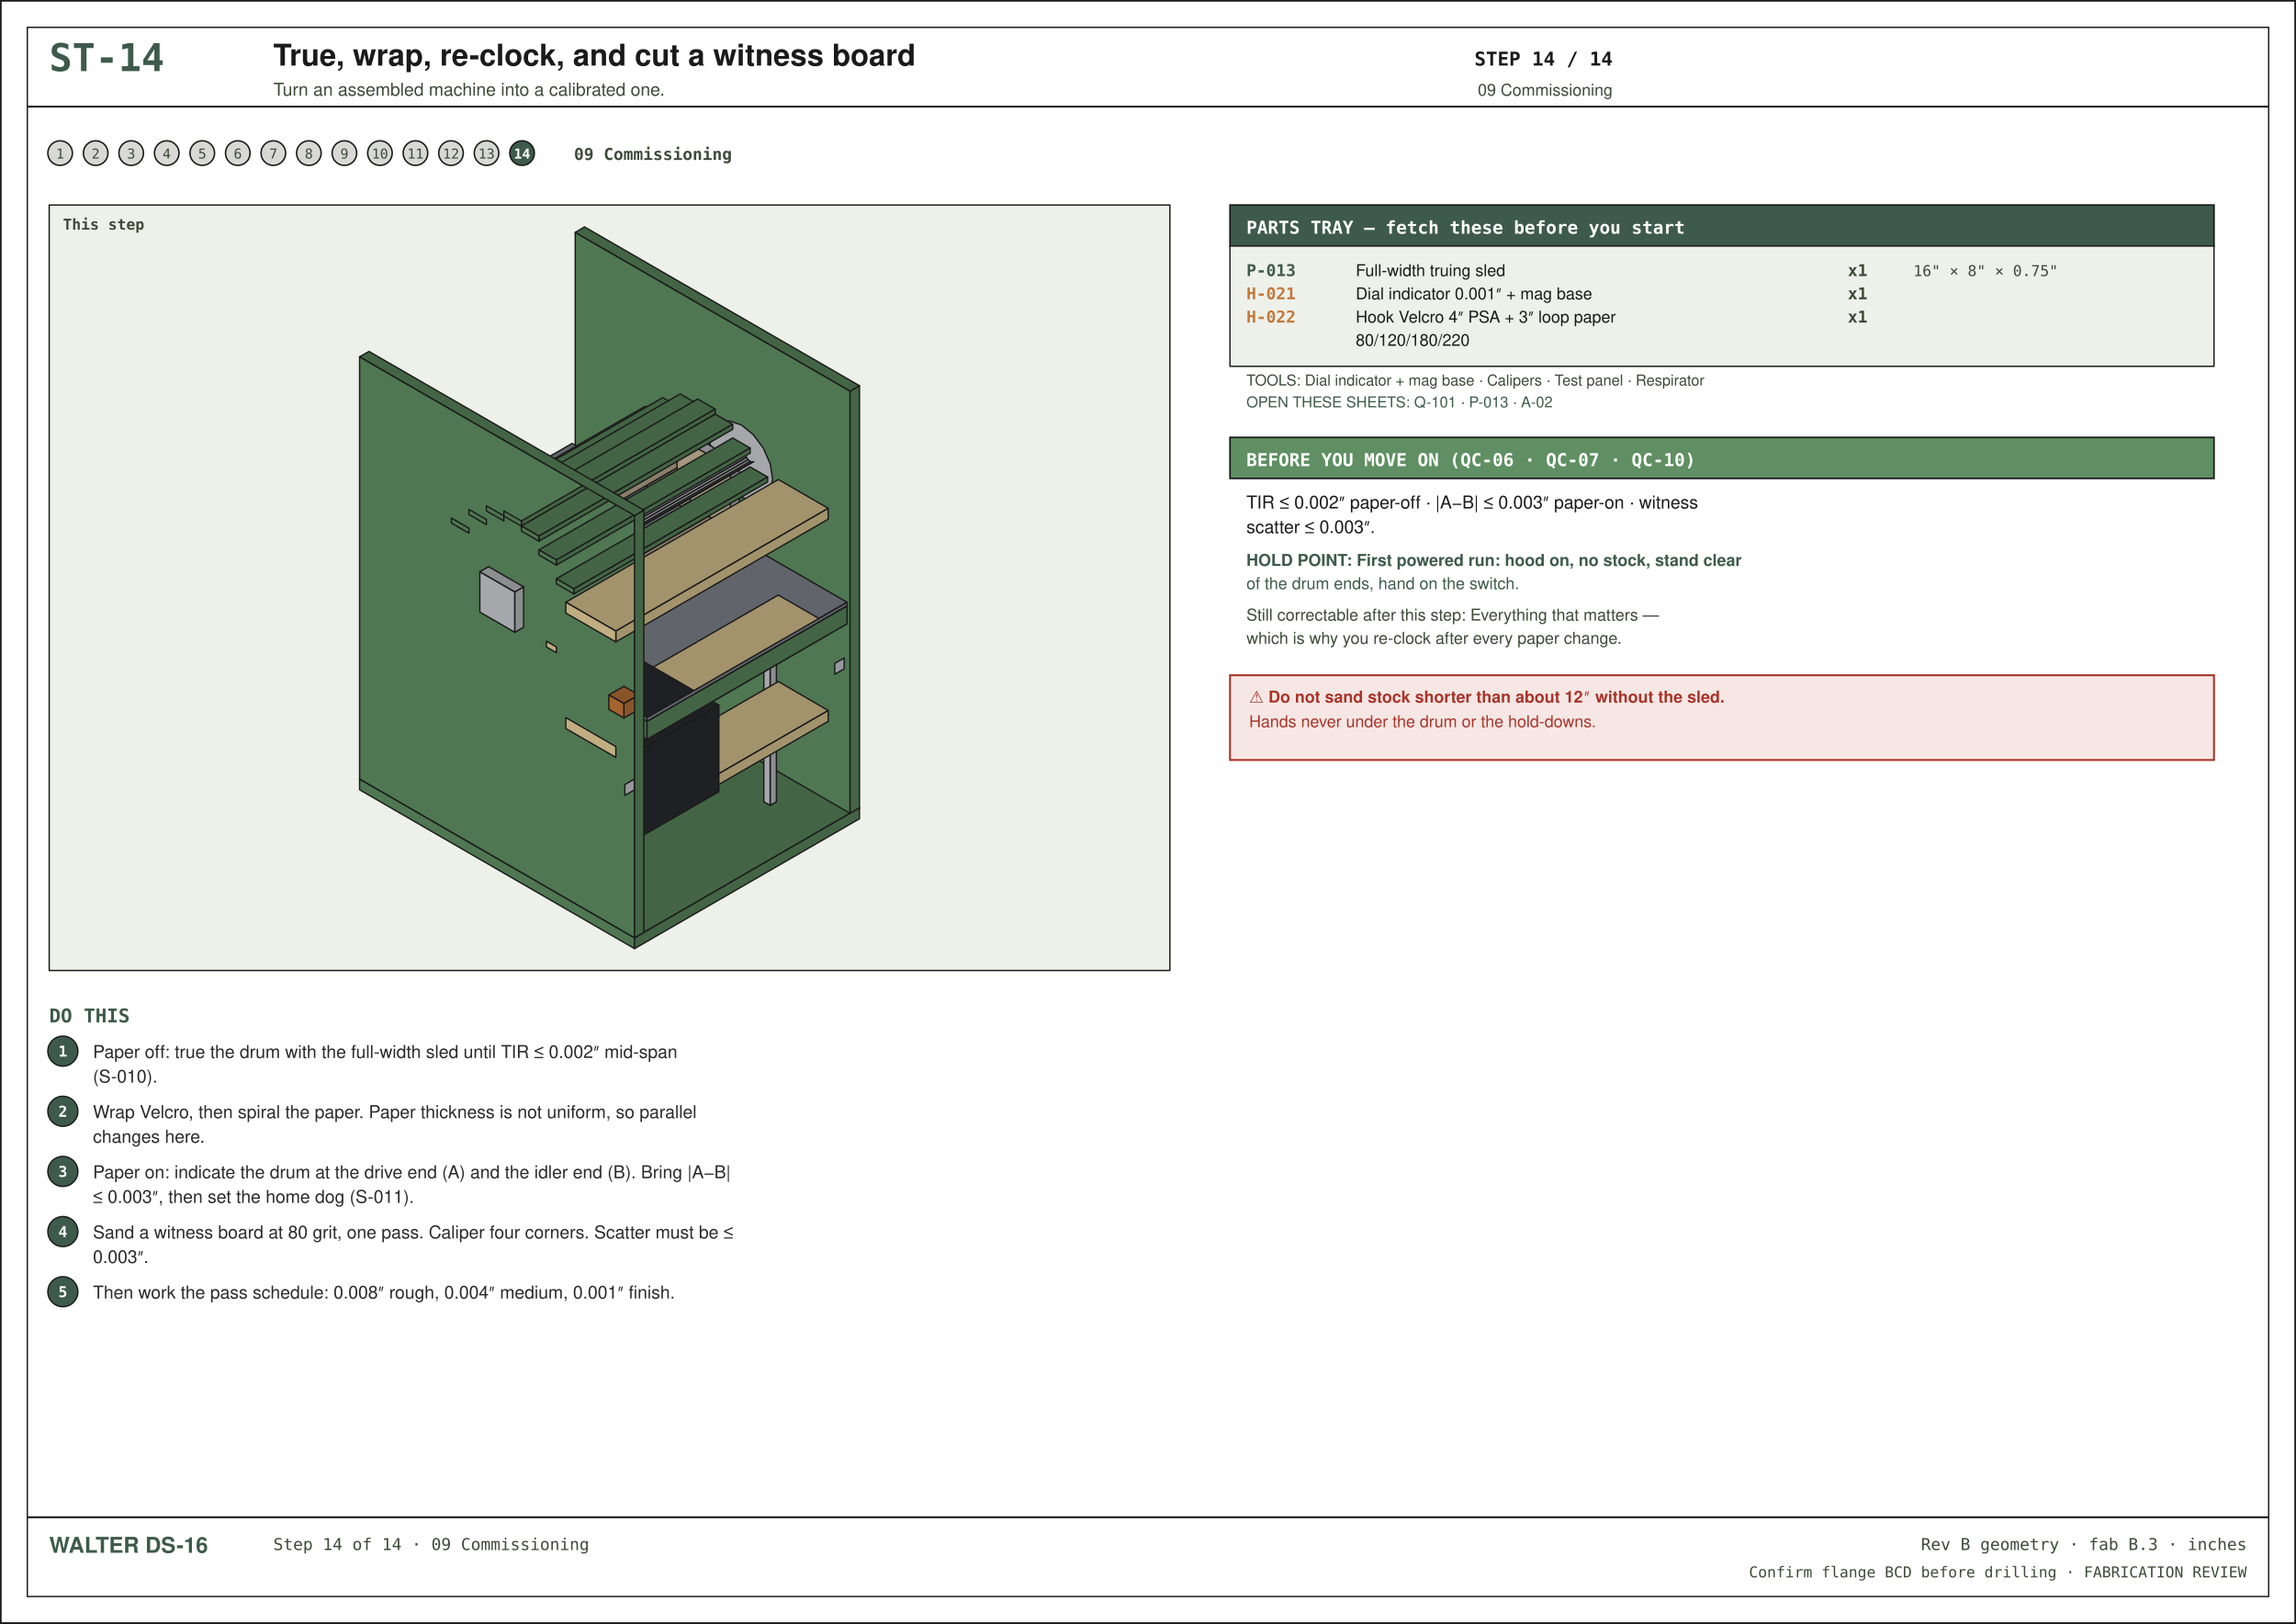
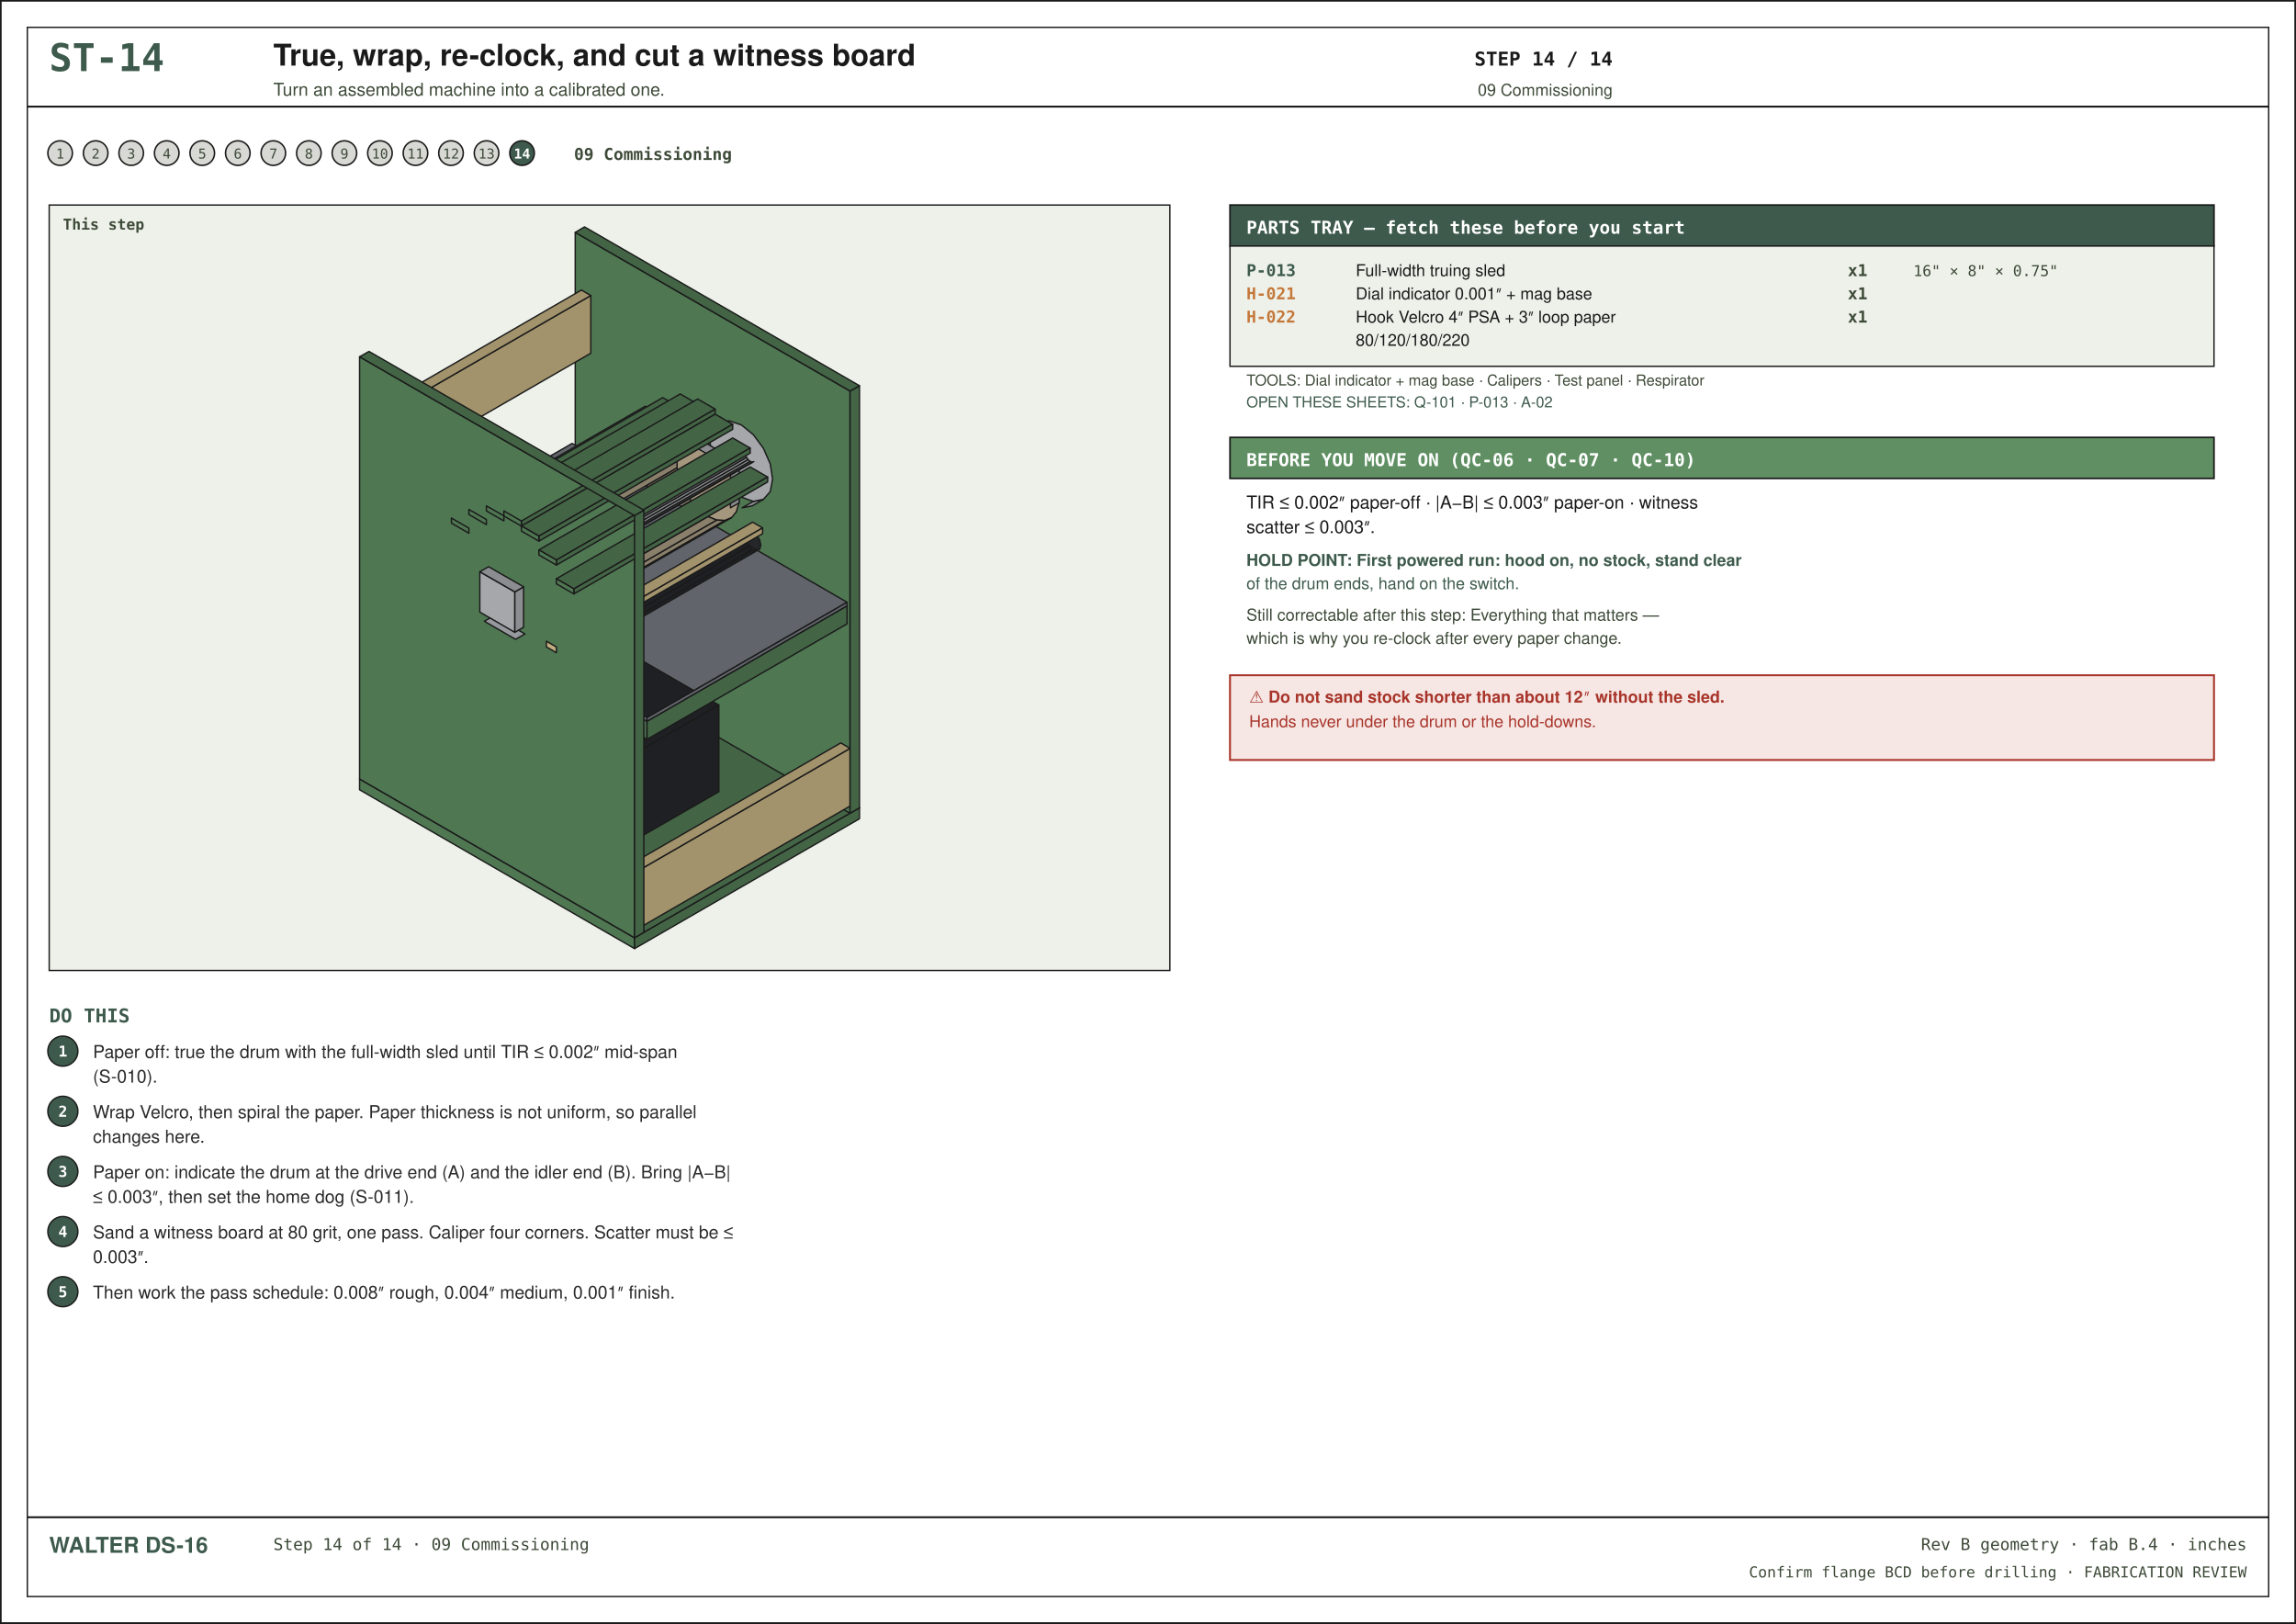
<svg xmlns="http://www.w3.org/2000/svg" width="1680" height="1188" viewBox="0 0 1680 1188">
  <rect x="0.0" y="0.0" width="1680.0" height="1188.0" fill="#ffffff" stroke="#1a1a1a" stroke-width="2.4" />
  <rect x="20.0" y="20.0" width="1640.0" height="1148.0" fill="none" stroke="#1a1a1a" stroke-width="1.0" />
  <line x1="20.0" y1="78.0" x2="1660.0" y2="78.0" stroke="#1a1a1a" stroke-width="1.4" />
  <line x1="20.0" y1="1110.0" x2="1660.0" y2="1110.0" stroke="#1a1a1a" stroke-width="1.4" />
  <text x="36.0" y="52.0" font-family="IBM Plex Mono, Menlo, monospace" font-size="28" fill="#3d5a4c" text-anchor="start" font-weight="600">ST-14</text>
  <text x="200.0" y="48.0" font-family="Libre Franklin, Helvetica, Arial, sans-serif" font-size="22" fill="#1a1a1a" text-anchor="start" font-weight="600">True, wrap, re-clock, and cut a witness board</text>
  <text x="200.0" y="70.0" font-family="Libre Franklin, Helvetica, Arial, sans-serif" font-size="13" fill="#3d4a38" text-anchor="start">Turn an assembled machine into a calibrated one.</text>
  <text x="1180.0" y="48.0" font-family="IBM Plex Mono, Menlo, monospace" font-size="14" fill="#1a1a1a" text-anchor="end" font-weight="600">STEP 14 / 14</text>
  <text x="1180.0" y="70.0" font-family="Libre Franklin, Helvetica, Arial, sans-serif" font-size="12" fill="#3d4a38" text-anchor="end">09 Commissioning</text>
  <text x="36.0" y="1136.0" font-family="Libre Franklin, Helvetica, Arial, sans-serif" font-size="16" fill="#3d5a4c" text-anchor="start" font-weight="600">WALTER DS-16</text>
  <text x="200.0" y="1134.0" font-family="IBM Plex Mono, Menlo, monospace" font-size="12" fill="#3d4a38" text-anchor="start">Step 14 of 14  ·  09 Commissioning</text>
-   <text x="1644.0" y="1134.0" font-family="IBM Plex Mono, Menlo, monospace" font-size="12" fill="#3d4a38" text-anchor="end">Rev B geometry · fab B.3 · inches</text>
+   <text x="1644.0" y="1134.0" font-family="IBM Plex Mono, Menlo, monospace" font-size="12" fill="#3d4a38" text-anchor="end">Rev B geometry · fab B.4 · inches</text>
  <text x="1644.0" y="1154.0" font-family="IBM Plex Mono, Menlo, monospace" font-size="11" fill="#3d4a38" text-anchor="end">Confirm flange BCD before drilling · FABRICATION REVIEW</text>
  <circle cx="44.0" cy="112.0" r="9.0" fill="#d8d8d4" stroke="#1a1a1a" stroke-width="1.1" />
  <text x="44.0" y="116.0" font-family="IBM Plex Mono, Menlo, monospace" font-size="10" fill="#3d4a38" text-anchor="middle">1</text>
  <circle cx="70.0" cy="112.0" r="9.0" fill="#d8d8d4" stroke="#1a1a1a" stroke-width="1.1" />
  <text x="70.0" y="116.0" font-family="IBM Plex Mono, Menlo, monospace" font-size="10" fill="#3d4a38" text-anchor="middle">2</text>
  <circle cx="96.0" cy="112.0" r="9.0" fill="#d8d8d4" stroke="#1a1a1a" stroke-width="1.1" />
  <text x="96.0" y="116.0" font-family="IBM Plex Mono, Menlo, monospace" font-size="10" fill="#3d4a38" text-anchor="middle">3</text>
  <circle cx="122.0" cy="112.0" r="9.0" fill="#d8d8d4" stroke="#1a1a1a" stroke-width="1.1" />
  <text x="122.0" y="116.0" font-family="IBM Plex Mono, Menlo, monospace" font-size="10" fill="#3d4a38" text-anchor="middle">4</text>
  <circle cx="148.0" cy="112.0" r="9.0" fill="#d8d8d4" stroke="#1a1a1a" stroke-width="1.1" />
  <text x="148.0" y="116.0" font-family="IBM Plex Mono, Menlo, monospace" font-size="10" fill="#3d4a38" text-anchor="middle">5</text>
  <circle cx="174.0" cy="112.0" r="9.0" fill="#d8d8d4" stroke="#1a1a1a" stroke-width="1.1" />
  <text x="174.0" y="116.0" font-family="IBM Plex Mono, Menlo, monospace" font-size="10" fill="#3d4a38" text-anchor="middle">6</text>
  <circle cx="200.0" cy="112.0" r="9.0" fill="#d8d8d4" stroke="#1a1a1a" stroke-width="1.1" />
  <text x="200.0" y="116.0" font-family="IBM Plex Mono, Menlo, monospace" font-size="10" fill="#3d4a38" text-anchor="middle">7</text>
  <circle cx="226.0" cy="112.0" r="9.0" fill="#d8d8d4" stroke="#1a1a1a" stroke-width="1.1" />
  <text x="226.0" y="116.0" font-family="IBM Plex Mono, Menlo, monospace" font-size="10" fill="#3d4a38" text-anchor="middle">8</text>
  <circle cx="252.0" cy="112.0" r="9.0" fill="#d8d8d4" stroke="#1a1a1a" stroke-width="1.1" />
  <text x="252.0" y="116.0" font-family="IBM Plex Mono, Menlo, monospace" font-size="10" fill="#3d4a38" text-anchor="middle">9</text>
  <circle cx="278.0" cy="112.0" r="9.0" fill="#d8d8d4" stroke="#1a1a1a" stroke-width="1.1" />
  <text x="278.0" y="116.0" font-family="IBM Plex Mono, Menlo, monospace" font-size="10" fill="#3d4a38" text-anchor="middle">10</text>
  <circle cx="304.0" cy="112.0" r="9.0" fill="#d8d8d4" stroke="#1a1a1a" stroke-width="1.1" />
  <text x="304.0" y="116.0" font-family="IBM Plex Mono, Menlo, monospace" font-size="10" fill="#3d4a38" text-anchor="middle">11</text>
  <circle cx="330.0" cy="112.0" r="9.0" fill="#d8d8d4" stroke="#1a1a1a" stroke-width="1.1" />
  <text x="330.0" y="116.0" font-family="IBM Plex Mono, Menlo, monospace" font-size="10" fill="#3d4a38" text-anchor="middle">12</text>
  <circle cx="356.0" cy="112.0" r="9.0" fill="#d8d8d4" stroke="#1a1a1a" stroke-width="1.1" />
  <text x="356.0" y="116.0" font-family="IBM Plex Mono, Menlo, monospace" font-size="10" fill="#3d4a38" text-anchor="middle">13</text>
  <circle cx="382.0" cy="112.0" r="9.0" fill="#3d5a4c" stroke="#1a1a1a" stroke-width="1.1" />
  <text x="382.0" y="116.0" font-family="IBM Plex Mono, Menlo, monospace" font-size="10" fill="#ffffff" text-anchor="middle" font-weight="600">14</text>
  <text x="420.0" y="117.0" font-family="IBM Plex Mono, Menlo, monospace" font-size="12" fill="#3d4a38" text-anchor="start" font-weight="600">09 Commissioning</text>
  <rect x="36.0" y="150.0" width="820.0" height="560.0" fill="#eef1ea" stroke="#1a1a1a" stroke-width="1.0" />
  <g stroke="#1a1a1a" stroke-width="1.0" stroke-linejoin="round">
+     <polygon points="276.8,569.9 432.3,480.2 432.3,437.9 276.8,527.7" fill="#a2936c" />
+     <polygon points="276.8,527.7 432.3,437.9 425.4,434.0 270.0,523.7" fill="#a2936c" />
+     <polygon points="499.5,549.6 526.9,533.8 499.5,517.9 472.1,533.8" fill="#a2936c" />
+     <polygon points="499.5,565.4 526.9,549.6 526.9,533.8 499.5,549.6" fill="#a2936c" />
+     <polygon points="472.1,549.6 499.5,565.4 499.5,549.6 472.1,533.8" fill="#c0ae81" />
    <polygon points="464.3,686.1 628.9,591.0 427.7,474.9 263.1,569.9" fill="#436545" />
-     <polygon points="427.9,387.7 610.8,493.3 610.8,485.3 427.9,379.7" fill="#b2b6ba" />
-     <polygon points="610.8,485.3 617.7,481.4 434.8,375.8 427.9,379.7" fill="#96999d" />
+     <polygon points="270.0,566.0 276.8,569.9 276.8,527.7 270.0,523.7" fill="#c0ae81" />
+     <polygon points="499.5,552.2 504.1,549.6 504.1,422.9 499.5,425.5" fill="#8b8d90" />
+     <polygon points="494.9,549.6 499.5,552.2 499.5,425.5 494.9,422.9" fill="#a5a7ab" />
    <polygon points="485.1,350.9 482.2,350.2 480.1,351.4 479.4,354.2 480.1,358.0 482.2,361.6 485.1,364.1 488.0,364.9 490.0,363.7 490.8,360.8 490.0,357.1 488.0,353.5" fill="#242629" />
    <polygon points="513.1,340.0 518.1,351.4 526.3,346.7 521.4,335.2" fill="#8b8d90" />
    <polygon points="518.1,351.4 525.5,361.4 533.7,356.7 526.3,346.7" fill="#8b8d90" />
    <polygon points="511.4,328.9 513.1,340.0 521.4,335.2 519.6,324.1" fill="#8b8d90" />
    <polygon points="525.5,361.4 534.3,368.5 542.5,363.7 533.7,356.7" fill="#8b8d90" />
+     <polygon points="507.9,423.3 530.8,436.5 530.8,379.1 507.9,365.9" fill="#b2b6ba" />
    <polygon points="513.1,319.8 511.4,328.9 519.6,324.1 521.4,315.0" fill="#8b8d90" />
    <polygon points="534.3,368.5 543.0,371.5 551.2,366.8 542.5,363.7" fill="#8b8d90" />
+     <polygon points="530.8,436.5 537.6,432.5 537.6,375.1 530.8,379.1" fill="#96999d" />
+     <polygon points="499.5,425.5 504.1,422.9 499.5,420.2 494.9,422.9" fill="#8b8d90" />
    <polygon points="420.9,478.8 622.0,595.0 622.0,286.1 420.9,170.0" fill="#4f7752" />
    <polygon points="548.9,329.7 547.4,329.2 546.2,329.6 545.5,330.8 545.5,332.6 546.2,334.6 547.4,336.3 548.9,337.6 550.4,338.1 551.6,337.7 552.2,336.5 552.2,334.7 551.6,332.7 550.4,330.9" fill="#a5a7ab" />
    <polygon points="518.1,314.1 513.1,319.8 521.4,315.0 526.3,309.3" fill="#9b9da0" />
    <polygon points="543.0,371.5 550.4,370.1 558.6,365.3 551.2,366.8" fill="#8b8d90" />
    <polygon points="542.5,310.9 533.7,307.9 526.3,309.3 521.4,315.0 519.6,324.1 521.4,335.2 526.3,346.7 533.7,356.7 542.5,363.7 551.2,366.8 558.6,365.3 563.6,359.6 565.3,350.5 563.6,339.4 558.6,328.0 551.2,318.0" fill="#a5a7ab" />
-     <polygon points="563.5,589.2 568.1,586.6 568.1,459.8 563.5,462.5" fill="#8b8d90" />
-     <polygon points="558.9,586.6 563.5,589.2 563.5,462.5 558.9,459.8" fill="#a5a7ab" />
+     <polygon points="530.8,379.1 537.6,375.1 514.8,361.9 507.9,365.9" fill="#96999d" />
+     <polygon points="392.5,611.4 419.9,595.5 392.5,579.7 365.1,595.5" fill="#a2936c" />
+     <polygon points="499.5,416.0 510.5,409.7 499.5,403.3 488.5,409.7" fill="#8a5429" />
+     <polygon points="499.5,426.6 510.5,420.2 510.5,409.7 499.5,416.0" fill="#8a5429" />
+     <polygon points="488.5,420.2 499.5,426.6 499.5,416.0 488.5,409.7" fill="#a46430" />
+     <polygon points="392.5,627.2 419.9,611.4 419.9,595.5 392.5,611.4" fill="#a2936c" />
+     <polygon points="365.1,611.4 392.5,627.2 392.5,611.4 365.1,595.5" fill="#c0ae81" />
    <polygon points="263.1,577.8 464.3,694.0 464.3,686.1 263.1,569.9" fill="#4f7752" />
    <polygon points="508.9,356.7 534.5,371.5 534.5,342.0 508.9,327.2" fill="#a5a7ab" />
    <polygon points="518.0,325.1 511.6,322.4 505.7,322.1 500.7,324.2 497.2,328.5 495.4,334.6 495.4,342.2 497.2,350.4 500.7,358.8 505.7,366.5 511.6,373.1 518.0,377.9 524.5,380.5 530.4,380.8 535.3,378.7 538.8,374.4 540.6,368.3 540.6,360.8 538.8,352.5 535.3,344.1 530.4,336.4 524.5,329.8" fill="#a4977d" />
    <polygon points="534.5,371.5 540.9,367.8 540.9,338.3 534.5,342.0" fill="#8b8d90" />
    <polygon points="534.5,342.0 540.9,338.3 515.3,323.5 508.9,327.2" fill="#8b8d90" />
    <polygon points="464.3,694.0 628.9,599.0 628.9,591.0 464.3,686.1" fill="#436545" />
    <polygon points="336.1,441.1 338.2,444.8 482.2,361.6 480.1,358.0" fill="#1f2023" />
    <polygon points="335.3,437.4 336.1,441.1 480.1,358.0 479.4,354.2" fill="#1f2023" />
    <polygon points="338.2,444.8 341.1,447.3 485.1,364.1 482.2,361.6" fill="#1f2023" />
    <polygon points="550.9,388.9 548.1,388.2 546.0,389.4 545.2,392.2 546.0,396.0 548.1,399.6 550.9,402.1 553.8,402.9 555.9,401.7 556.7,398.8 555.9,395.1 553.8,391.5" fill="#242629" />
-     <polygon points="610.8,493.3 617.7,489.3 617.7,481.4 610.8,485.3" fill="#96999d" />
    <polygon points="336.1,434.5 335.3,437.4 479.4,354.2 480.1,351.4" fill="#1f2023" />
    <polygon points="341.1,447.3 343.9,448.1 488.0,364.9 485.1,364.1" fill="#1f2023" />
    <polygon points="338.2,433.3 336.1,434.5 480.1,351.4 482.2,350.2" fill="#242629" />
    <polygon points="343.9,448.1 346.0,446.8 490.0,363.7 488.0,364.9" fill="#1f2023" />
+     <polygon points="392.5,614.0 397.1,611.4 397.1,484.6 392.5,487.3" fill="#8b8d90" />
+     <polygon points="387.9,611.4 392.5,614.0 392.5,487.3 387.9,484.6" fill="#a5a7ab" />
    <polygon points="341.3,435.3 492.2,348.2 484.9,343.9 334.0,431.1" fill="#a2936c" />
    <polygon points="341.3,439.5 492.2,352.4 492.2,348.2 341.3,435.3" fill="#a2936c" />
-     <polygon points="450.6,609.5 606.0,519.8 569.5,498.6 414.0,588.4" fill="#a2936c" />
-     <polygon points="563.5,462.5 568.1,459.8 563.5,457.2 558.9,459.8" fill="#8b8d90" />
+     <polygon points="466.6,679.5 622.0,589.7 622.0,547.5 466.6,637.2" fill="#a2936c" />
+     <polygon points="276.8,348.2 432.3,258.4 432.3,216.2 276.8,305.9" fill="#a2936c" />
    <polygon points="356.7,441.9 361.6,449.7 505.7,366.5 500.7,358.8" fill="#8a7f6a" />
    <polygon points="353.2,433.6 356.7,441.9 500.7,358.8 497.2,350.4" fill="#8a7f6a" />
-     <polygon points="563.5,453.0 574.5,446.6 563.5,440.3 552.5,446.6" fill="#8a5429" />
    <polygon points="361.6,449.7 367.5,456.2 511.6,373.1 505.7,366.5" fill="#8a7f6a" />
    <polygon points="473.4,527.7 619.8,443.2 418.6,327.0 272.2,411.5" fill="#436545" />
-     <polygon points="563.5,463.5 574.5,457.2 574.5,446.6 563.5,453.0" fill="#8a5429" />
-     <polygon points="552.5,457.2 563.5,463.5 563.5,453.0 552.5,446.6" fill="#a46430" />
-     <polygon points="450.6,617.4 606.0,527.7 606.0,519.8 450.6,609.5" fill="#a2936c" />
+     <polygon points="466.6,637.2 622.0,547.5 615.2,543.5 459.7,633.3" fill="#a2936c" />
    <polygon points="351.4,425.3 353.2,433.6 497.2,350.4 495.4,342.2" fill="#8a7f6a" />
    <polygon points="473.4,525.0 619.8,440.6 418.6,324.4 272.2,408.9" fill="#61656b" />
+     <polygon points="276.8,305.9 432.3,216.2 425.4,212.2 270.0,302.0" fill="#a2936c" />
    <polygon points="367.5,456.2 374.0,461.0 518.0,377.9 511.6,373.1" fill="#8a7f6a" />
    <polygon points="351.4,417.8 351.4,425.3 495.4,342.2 495.4,334.6" fill="#8a7f6a" />
    <polygon points="374.0,461.0 380.4,463.7 524.5,380.5 518.0,377.9" fill="#8a7f6a" />
    <polygon points="353.2,411.6 351.4,417.8 495.4,334.6 497.2,328.5" fill="#8c816b" />
    <polygon points="343.1,386.4 484.9,304.6 472.1,297.2 330.3,379.0" fill="#436545" />
    <polygon points="380.4,463.7 386.3,464.0 530.4,380.8 524.5,380.5" fill="#8a7f6a" />
    <polygon points="343.1,390.1 484.9,308.3 484.9,304.6 343.1,386.4" fill="#436545" />
    <polygon points="622.0,595.0 628.9,591.0 628.9,282.2 622.0,286.1" fill="#436545" />
    <polygon points="356.7,407.4 353.2,411.6 497.2,328.5 500.7,324.2" fill="#998c75" />
    <polygon points="340.4,453.4 341.6,455.1 547.4,336.3 546.2,334.6" fill="#8b8d90" />
    <polygon points="339.8,451.4 340.4,453.4 546.2,334.6 545.5,332.6" fill="#8b8d90" />
    <polygon points="341.6,455.1 343.1,456.4 548.9,337.6 547.4,336.3" fill="#8b8d90" />
    <polygon points="339.8,449.6 339.8,451.4 545.5,332.6 545.5,330.8" fill="#8b8d90" />
    <polygon points="343.1,456.4 344.6,456.9 550.4,338.1 548.9,337.6" fill="#8b8d90" />
    <polygon points="386.3,464.0 391.3,461.9 535.3,378.7 530.4,380.8" fill="#8a7f6a" />
    <polygon points="340.4,448.4 339.8,449.6 545.5,330.8 546.2,329.6" fill="#949699" />
    <polygon points="344.6,456.9 345.8,456.5 551.6,337.7 550.4,338.1" fill="#8b8d90" />
+     <polygon points="392.5,487.3 397.1,484.6 392.5,482.0 387.9,484.6" fill="#8b8d90" />
    <polygon points="402.0,479.2 404.0,482.8 548.1,399.6 546.0,396.0" fill="#1f2023" />
    <polygon points="404.0,482.8 406.9,485.3 550.9,402.1 548.1,399.6" fill="#1f2023" />
    <polygon points="401.2,475.4 402.0,479.2 546.0,396.0 545.2,392.2" fill="#1f2023" />
-     <polygon points="274.3,476.3 457.2,581.9 457.2,574.0 274.3,468.4" fill="#b2b6ba" />
-     <polygon points="457.2,574.0 464.1,570.0 281.2,464.4 274.3,468.4" fill="#96999d" />
    <polygon points="406.9,485.3 409.8,486.1 553.8,402.9 550.9,402.1" fill="#1f2023" />
    <polygon points="402.0,472.6 401.2,475.4 545.2,392.2 546.0,389.4" fill="#1f2023" />
    <polygon points="355.9,380.1 497.7,298.3 484.9,290.9 343.1,372.7" fill="#436545" />
-     <polygon points="450.6,546.2 606.0,456.4 569.5,435.3 414.0,525.0" fill="#a2936c" />
-     <polygon points="456.5,651.0 461.1,648.3 461.1,521.6 456.5,524.2" fill="#8b8d90" />
-     <polygon points="451.9,648.3 456.5,651.0 456.5,524.2 451.9,521.6" fill="#a5a7ab" />
+     <polygon points="392.5,477.8 403.5,471.4 392.5,465.1 381.5,471.4" fill="#8a5429" />
+     <polygon points="392.5,488.3 403.5,482.0 403.5,471.4 392.5,477.8" fill="#8a5429" />
+     <polygon points="381.5,482.0 392.5,488.3 392.5,477.8 381.5,471.4" fill="#a46430" />
    <polygon points="355.9,383.8 497.7,302.0 497.7,298.3 355.9,380.1" fill="#436545" />
    <polygon points="407.1,473.3 558.0,386.2 550.7,382.0 399.8,469.1" fill="#a2936c" />
    <polygon points="407.1,477.5 558.0,390.4 558.0,386.2 407.1,473.3" fill="#a2936c" />
    <polygon points="622.0,286.1 628.9,282.2 427.7,166.0 420.9,170.0" fill="#436545" />
-     <polygon points="450.6,554.1 606.0,464.3 606.0,456.4 450.6,546.2" fill="#a2936c" />
    <polygon points="334.0,435.3 341.3,439.5 341.3,435.3 334.0,431.1" fill="#c0ae81" />
    <polygon points="407.1,573.9 471.1,610.8 471.1,547.5 407.1,510.5" fill="#242629" />
    <polygon points="471.1,547.5 526.0,515.8 462.0,478.8 407.1,510.5" fill="#1f2023" />
-     <polygon points="414.0,596.3 450.6,617.4 450.6,609.5 414.0,588.4" fill="#c0ae81" />
+     <polygon points="459.7,675.5 466.6,679.5 466.6,637.2 459.7,633.3" fill="#c0ae81" />
    <polygon points="368.7,377.4 510.5,295.6 497.7,288.2 355.9,370.1" fill="#436545" />
+     <polygon points="270.0,344.2 276.8,348.2 276.8,305.9 270.0,302.0" fill="#c0ae81" />
    <polygon points="471.1,610.8 526.0,579.2 526.0,515.8 471.1,547.5" fill="#1f2023" />
+     <polygon points="354.4,511.9 377.2,525.1 377.2,467.7 354.4,454.5" fill="#b2b6ba" />
    <polygon points="272.2,424.7 473.4,540.9 473.4,527.7 272.2,411.5" fill="#4f7752" />
    <polygon points="368.7,381.1 510.5,299.3 510.5,295.6 368.7,377.4" fill="#436545" />
+     <polygon points="377.2,525.1 384.1,521.2 384.1,463.8 377.2,467.7" fill="#96999d" />
    <polygon points="272.2,411.5 473.4,527.7 473.4,525.0 272.2,408.9" fill="#73787f" />
    <polygon points="381.5,381.2 523.3,299.3 510.5,291.9 368.7,373.8" fill="#436545" />
    <polygon points="263.1,569.9 464.3,686.1 464.3,377.2 263.1,261.0" fill="#4f7752" />
    <polygon points="381.5,384.9 523.3,303.0 523.3,299.3 381.5,381.2" fill="#436545" />
    <polygon points="330.3,382.7 343.1,390.1 343.1,386.4 330.3,379.0" fill="#4f7752" />
+     <polygon points="377.2,467.7 384.1,463.8 361.2,450.6 354.4,454.5" fill="#96999d" />
    <polygon points="394.3,392.2 536.1,310.4 523.3,303.0 381.5,384.8" fill="#436545" />
    <polygon points="407.1,409.7 548.9,327.8 536.1,320.4 394.3,402.3" fill="#436545" />
    <polygon points="394.3,395.9 536.1,314.1 536.1,310.4 394.3,392.2" fill="#436545" />
    <polygon points="419.9,430.8 561.7,349.0 548.9,341.6 407.1,423.4" fill="#436545" />
-     <polygon points="456.5,524.2 461.1,521.6 456.5,519.0 451.9,521.6" fill="#8b8d90" />
    <polygon points="473.4,540.9 619.8,456.4 619.8,443.2 473.4,527.7" fill="#436545" />
    <polygon points="407.1,413.4 548.9,331.5 548.9,327.8 407.1,409.7" fill="#436545" />
    <polygon points="419.9,434.5 561.7,352.6 561.7,349.0 419.9,430.8" fill="#436545" />
    <polygon points="473.4,527.7 619.8,443.2 619.8,440.6 473.4,525.0" fill="#61656b" />
-     <polygon points="456.5,514.7 467.5,508.4 456.5,502.1 445.5,508.4" fill="#8a5429" />
-     <polygon points="456.5,525.3 467.5,519.0 467.5,508.4 456.5,514.7" fill="#8a5429" />
-     <polygon points="445.5,519.0 456.5,525.3 456.5,514.7 445.5,508.4" fill="#a46430" />
    <polygon points="343.1,376.4 355.9,383.8 355.9,380.1 343.1,372.7" fill="#4f7752" />
    <polygon points="351.1,447.8 376.7,462.6 376.7,433.0 351.1,418.3" fill="#a5a7ab" />
-     <polygon points="450.6,461.7 606.0,371.9 569.5,350.8 414.0,440.6" fill="#a2936c" />
-     <polygon points="414.0,533.0 450.6,554.1 450.6,546.2 414.0,525.0" fill="#c0ae81" />
    <polygon points="376.7,462.6 383.1,458.9 383.1,429.3 376.7,433.0" fill="#8b8d90" />
    <polygon points="376.7,433.0 383.1,429.3 357.5,414.6 351.1,418.3" fill="#8b8d90" />
    <polygon points="399.8,473.3 407.1,477.5 407.1,473.3 399.8,469.1" fill="#c0ae81" />
-     <polygon points="457.2,581.9 464.1,577.9 464.1,570.0 457.2,574.0" fill="#96999d" />
-     <polygon points="450.6,469.6 606.0,379.8 606.0,371.9 450.6,461.7" fill="#a2936c" />
    <polygon points="355.9,373.8 368.7,381.1 368.7,377.4 355.9,370.1" fill="#4f7752" />
    <polygon points="368.7,377.5 381.5,384.9 381.5,381.2 368.7,373.8" fill="#4f7752" />
    <polygon points="381.5,388.5 394.3,395.9 394.3,392.2 381.5,384.8" fill="#4f7752" />
    <polygon points="394.3,406.0 407.1,413.4 407.1,409.7 394.3,402.3" fill="#4f7752" />
    <polygon points="407.1,427.1 419.9,434.5 419.9,430.8 407.1,423.4" fill="#4f7752" />
    <polygon points="464.3,686.1 471.1,682.1 471.1,373.2 464.3,377.2" fill="#436545" />
-     <polygon points="414.0,448.5 450.6,469.6 450.6,461.7 414.0,440.6" fill="#c0ae81" />
    <polygon points="464.3,377.2 471.1,373.2 270.0,257.1 263.1,261.0" fill="#436545" />
  </g>
  <text x="46.0" y="168.0" font-family="IBM Plex Mono, Menlo, monospace" font-size="11" fill="#3d4a38" text-anchor="start" font-weight="600">This step</text>
  <text x="36.0" y="748.0" font-family="IBM Plex Mono, Menlo, monospace" font-size="14" fill="#3d5a4c" text-anchor="start" font-weight="600">DO THIS</text>
  <circle cx="46.0" cy="769.0" r="11.0" fill="#3d5a4c" stroke="#1a1a1a" stroke-width="1.0" />
  <text x="46.0" y="773.0" font-family="IBM Plex Mono, Menlo, monospace" font-size="11" fill="#ffffff" text-anchor="middle" font-weight="600">1</text>
  <text x="68.0" y="774.0" font-family="Libre Franklin, Helvetica, Arial, sans-serif" font-size="13" fill="#2a2a2a" text-anchor="start">Paper off: true the drum with the full-width sled until TIR ≤ 0.002″ mid-span</text>
  <text x="68.0" y="792.0" font-family="Libre Franklin, Helvetica, Arial, sans-serif" font-size="13" fill="#2a2a2a" text-anchor="start">(S-010).</text>
  <circle cx="46.0" cy="813.0" r="11.0" fill="#3d5a4c" stroke="#1a1a1a" stroke-width="1.0" />
  <text x="46.0" y="817.0" font-family="IBM Plex Mono, Menlo, monospace" font-size="11" fill="#ffffff" text-anchor="middle" font-weight="600">2</text>
  <text x="68.0" y="818.0" font-family="Libre Franklin, Helvetica, Arial, sans-serif" font-size="13" fill="#2a2a2a" text-anchor="start">Wrap Velcro, then spiral the paper. Paper thickness is not uniform, so parallel</text>
  <text x="68.0" y="836.0" font-family="Libre Franklin, Helvetica, Arial, sans-serif" font-size="13" fill="#2a2a2a" text-anchor="start">changes here.</text>
  <circle cx="46.0" cy="857.0" r="11.0" fill="#3d5a4c" stroke="#1a1a1a" stroke-width="1.0" />
  <text x="46.0" y="861.0" font-family="IBM Plex Mono, Menlo, monospace" font-size="11" fill="#ffffff" text-anchor="middle" font-weight="600">3</text>
  <text x="68.0" y="862.0" font-family="Libre Franklin, Helvetica, Arial, sans-serif" font-size="13" fill="#2a2a2a" text-anchor="start">Paper on: indicate the drum at the drive end (A) and the idler end (B). Bring |A−B|</text>
  <text x="68.0" y="880.0" font-family="Libre Franklin, Helvetica, Arial, sans-serif" font-size="13" fill="#2a2a2a" text-anchor="start">≤ 0.003″, then set the home dog (S-011).</text>
  <circle cx="46.0" cy="901.0" r="11.0" fill="#3d5a4c" stroke="#1a1a1a" stroke-width="1.0" />
  <text x="46.0" y="905.0" font-family="IBM Plex Mono, Menlo, monospace" font-size="11" fill="#ffffff" text-anchor="middle" font-weight="600">4</text>
  <text x="68.0" y="906.0" font-family="Libre Franklin, Helvetica, Arial, sans-serif" font-size="13" fill="#2a2a2a" text-anchor="start">Sand a witness board at 80 grit, one pass. Caliper four corners. Scatter must be ≤</text>
  <text x="68.0" y="924.0" font-family="Libre Franklin, Helvetica, Arial, sans-serif" font-size="13" fill="#2a2a2a" text-anchor="start">0.003″.</text>
  <circle cx="46.0" cy="945.0" r="11.0" fill="#3d5a4c" stroke="#1a1a1a" stroke-width="1.0" />
  <text x="46.0" y="949.0" font-family="IBM Plex Mono, Menlo, monospace" font-size="11" fill="#ffffff" text-anchor="middle" font-weight="600">5</text>
  <text x="68.0" y="950.0" font-family="Libre Franklin, Helvetica, Arial, sans-serif" font-size="13" fill="#2a2a2a" text-anchor="start">Then work the pass schedule: 0.008″ rough, 0.004″ medium, 0.001″ finish.</text>
  <rect x="900.0" y="150.0" width="720.0" height="30.0" fill="#3d5a4c" stroke="#1a1a1a" stroke-width="1.2" />
  <text x="912.0" y="171.0" font-family="IBM Plex Mono, Menlo, monospace" font-size="13" fill="#ffffff" text-anchor="start" font-weight="600">PARTS TRAY — fetch these before you start</text>
  <rect x="900.0" y="180.0" width="720.0" height="88.0" fill="#eef1ea" stroke="#1a1a1a" stroke-width="1.0" />
  <text x="912.0" y="202.0" font-family="IBM Plex Mono, Menlo, monospace" font-size="12" fill="#3d5a4c" text-anchor="start" font-weight="600">P-013</text>
  <text x="992.0" y="202.0" font-family="Libre Franklin, Helvetica, Arial, sans-serif" font-size="12" fill="#1a1a1a" text-anchor="start">Full-width truing sled</text>
  <text x="1352.0" y="202.0" font-family="IBM Plex Mono, Menlo, monospace" font-size="12" fill="#3d4a38" text-anchor="start" font-weight="600">x1</text>
  <text x="1400.0" y="202.0" font-family="IBM Plex Mono, Menlo, monospace" font-size="11" fill="#3d4a38" text-anchor="start">16" × 8" × 0.75"</text>
  <text x="912.0" y="219.0" font-family="IBM Plex Mono, Menlo, monospace" font-size="12" fill="#c4783a" text-anchor="start" font-weight="600">H-021</text>
  <text x="992.0" y="219.0" font-family="Libre Franklin, Helvetica, Arial, sans-serif" font-size="12" fill="#1a1a1a" text-anchor="start">Dial indicator 0.001″ + mag base</text>
  <text x="1352.0" y="219.0" font-family="IBM Plex Mono, Menlo, monospace" font-size="12" fill="#3d4a38" text-anchor="start" font-weight="600">x1</text>
  <text x="912.0" y="236.0" font-family="IBM Plex Mono, Menlo, monospace" font-size="12" fill="#c4783a" text-anchor="start" font-weight="600">H-022</text>
  <text x="992.0" y="236.0" font-family="Libre Franklin, Helvetica, Arial, sans-serif" font-size="12" fill="#1a1a1a" text-anchor="start">Hook Velcro 4″ PSA + 3″ loop paper</text>
  <text x="992.0" y="253.0" font-family="Libre Franklin, Helvetica, Arial, sans-serif" font-size="12" fill="#1a1a1a" text-anchor="start">80/120/180/220</text>
  <text x="1352.0" y="236.0" font-family="IBM Plex Mono, Menlo, monospace" font-size="12" fill="#3d4a38" text-anchor="start" font-weight="600">x1</text>
  <text x="912.0" y="282.0" font-family="Libre Franklin, Helvetica, Arial, sans-serif" font-size="11" fill="#3d4a38" text-anchor="start">TOOLS: Dial indicator + mag base · Calipers · Test panel · Respirator</text>
  <text x="912.0" y="298.0" font-family="Libre Franklin, Helvetica, Arial, sans-serif" font-size="11" fill="#3d5a4c" text-anchor="start">OPEN THESE SHEETS: Q-101 · P-013 · A-02</text>
  <rect x="900.0" y="320.0" width="720.0" height="30.0" fill="#5f8f62" stroke="#1a1a1a" stroke-width="1.2" />
  <text x="912.0" y="341.0" font-family="IBM Plex Mono, Menlo, monospace" font-size="13" fill="#ffffff" text-anchor="start" font-weight="600">BEFORE YOU MOVE ON   (QC-06 · QC-07 · QC-10)</text>
  <text x="912.0" y="372.0" font-family="Libre Franklin, Helvetica, Arial, sans-serif" font-size="13" fill="#1a1a1a" text-anchor="start">TIR ≤ 0.002″ paper-off · |A−B| ≤ 0.003″ paper-on · witness</text>
  <text x="912.0" y="390.0" font-family="Libre Franklin, Helvetica, Arial, sans-serif" font-size="13" fill="#1a1a1a" text-anchor="start">scatter ≤ 0.003″.</text>
  <text x="912.0" y="414.0" font-family="Libre Franklin, Helvetica, Arial, sans-serif" font-size="12" fill="#3d5a4c" text-anchor="start" font-weight="600">HOLD POINT: First powered run: hood on, no stock, stand clear</text>
  <text x="912.0" y="431.0" font-family="Libre Franklin, Helvetica, Arial, sans-serif" font-size="12" fill="#3d5a4c" text-anchor="start">of the drum ends, hand on the switch.</text>
  <text x="912.0" y="454.0" font-family="Libre Franklin, Helvetica, Arial, sans-serif" font-size="12" fill="#3d4a38" text-anchor="start">Still correctable after this step: Everything that matters —</text>
  <text x="912.0" y="471.0" font-family="Libre Franklin, Helvetica, Arial, sans-serif" font-size="12" fill="#3d4a38" text-anchor="start">which is why you re-clock after every paper change.</text>
  <rect x="900.0" y="494.0" width="720.0" height="62.0" fill="#f6e7e4" stroke="#a8342a" stroke-width="1.4" />
  <text x="914.0" y="514.0" font-family="Libre Franklin, Helvetica, Arial, sans-serif" font-size="12" fill="#a8342a" text-anchor="start" font-weight="600">⚠ Do not sand stock shorter than about 12″ without the sled.</text>
  <text x="914.0" y="532.0" font-family="Libre Franklin, Helvetica, Arial, sans-serif" font-size="12" fill="#a8342a" text-anchor="start">   Hands never under the drum or the hold-downs.</text>
</svg>
